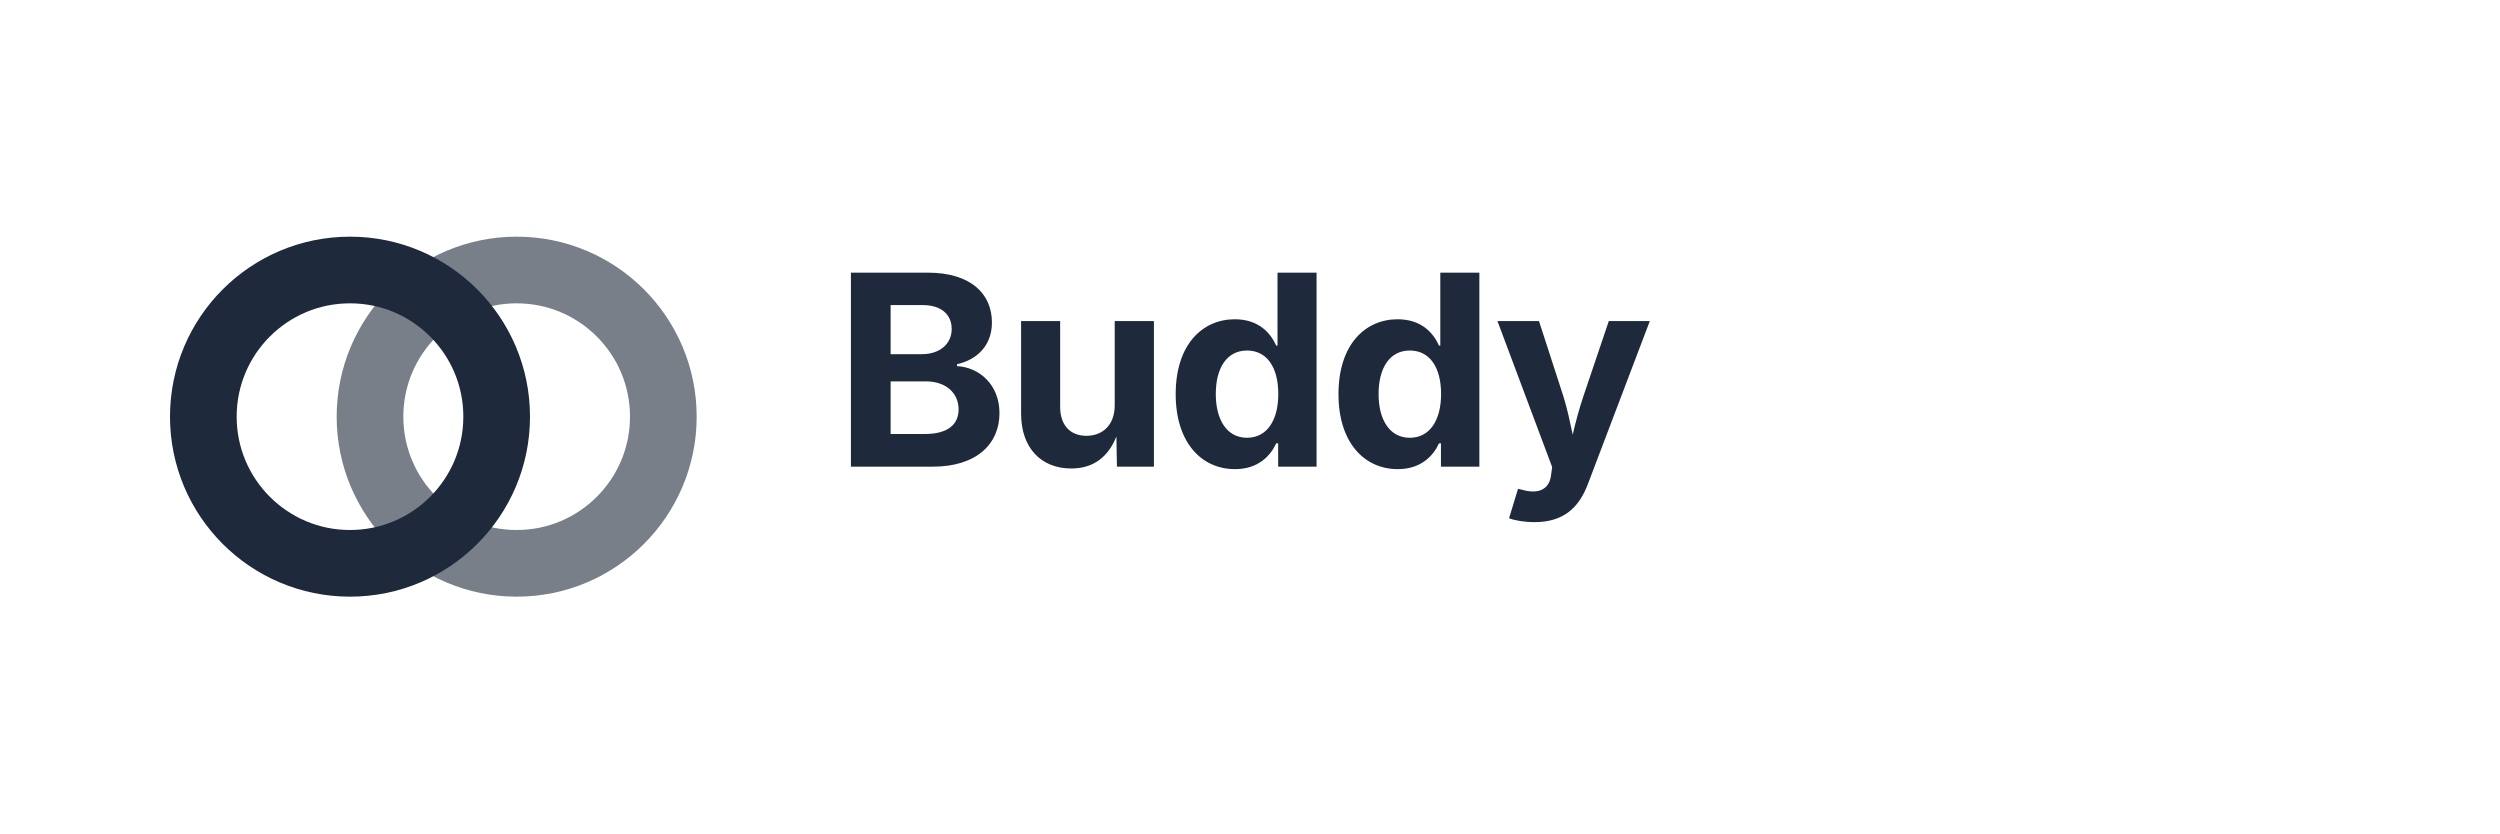
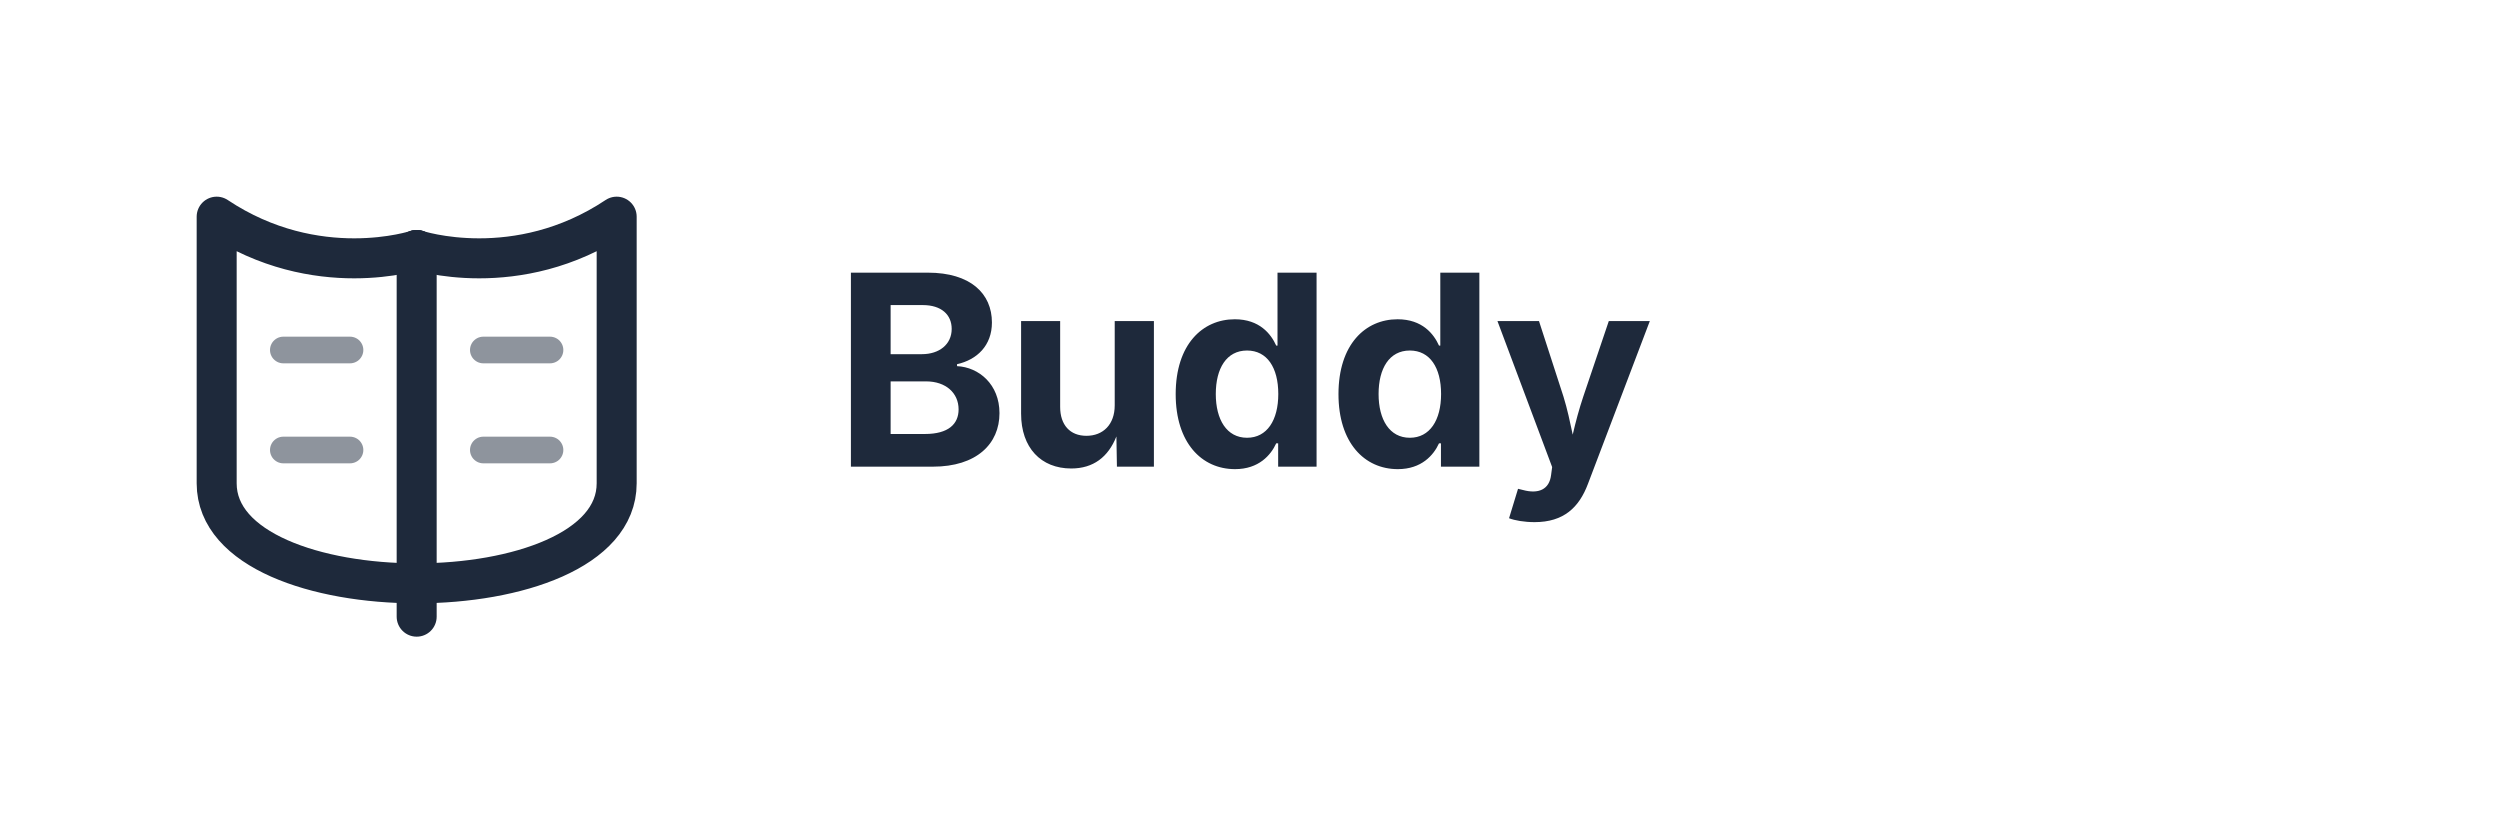
<svg xmlns="http://www.w3.org/2000/svg" viewBox="0 0 300 100" width="100%" height="100%">
  <g transform="translate(10, 10) scale(0.8)">
    <g fill="#1e293b" stroke="#1e293b" stroke-linecap="round" stroke-linejoin="round">
-       <circle cx="40" cy="50" r="22" fill="none" stroke-width="10" />
-       <circle cx="65" cy="50" r="22" fill="none" stroke-width="10" opacity="0.6" />
+       <path d="M 50 75 L 50 25 L 50 80" fill="none" stroke-width="6" stroke-linecap="round" />
+       <path d="M 50 75 C 35 75 20 70 20 60 L 20 20 C 35 30 50 25 50 25" fill="none" stroke-width="6" stroke-linejoin="round" />
+       <path d="M 50 75 C 65 75 80 70 80 60 L 80 20 C 65 30 50 25 50 25" fill="none" stroke-width="6" stroke-linejoin="round" />
+       <path d="M 30 40 L 40 40 M 30 55 L 40 55 M 60 40 L 70 40 M 60 55 L 70 55" fill="none" stroke-width="4" stroke-linecap="round" opacity="0.5" />
    </g>
  </g>
  <text x="100" y="56" font-family="'Inter', -apple-system, sans-serif" font-weight="700" font-size="32" letter-spacing="-0.02em" fill="#1e293b">
    Buddy
  </text>
</svg>
